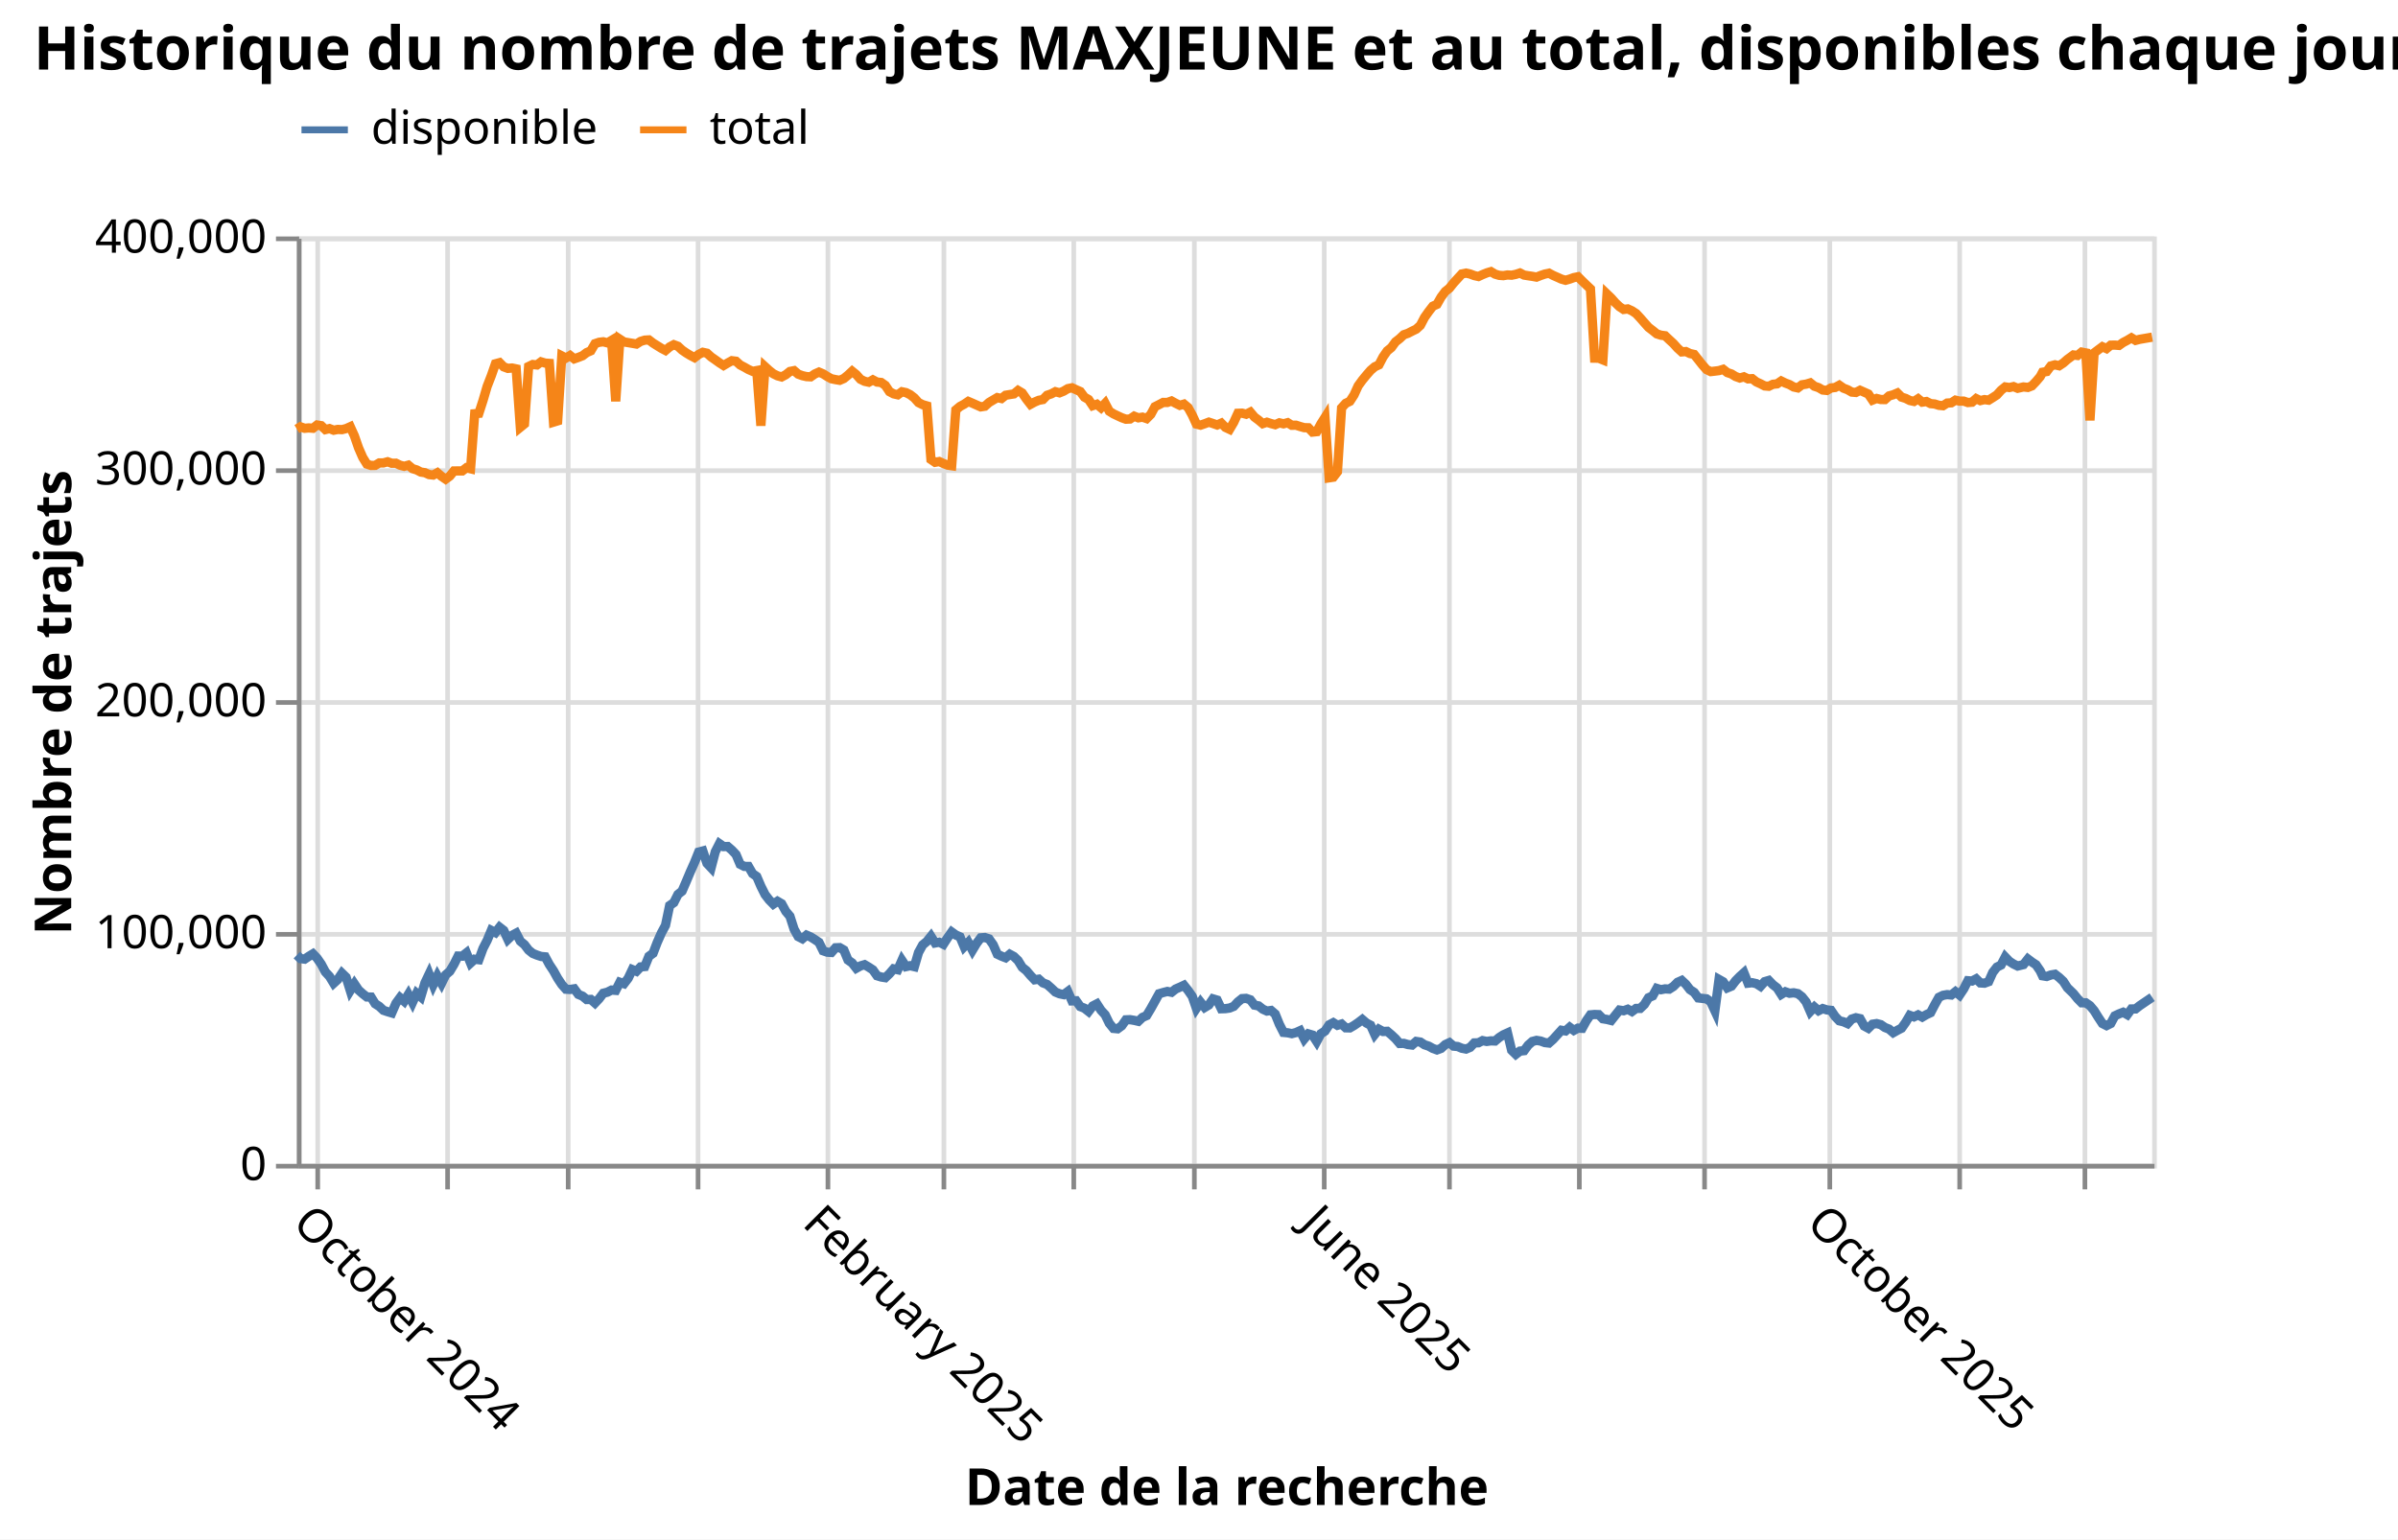
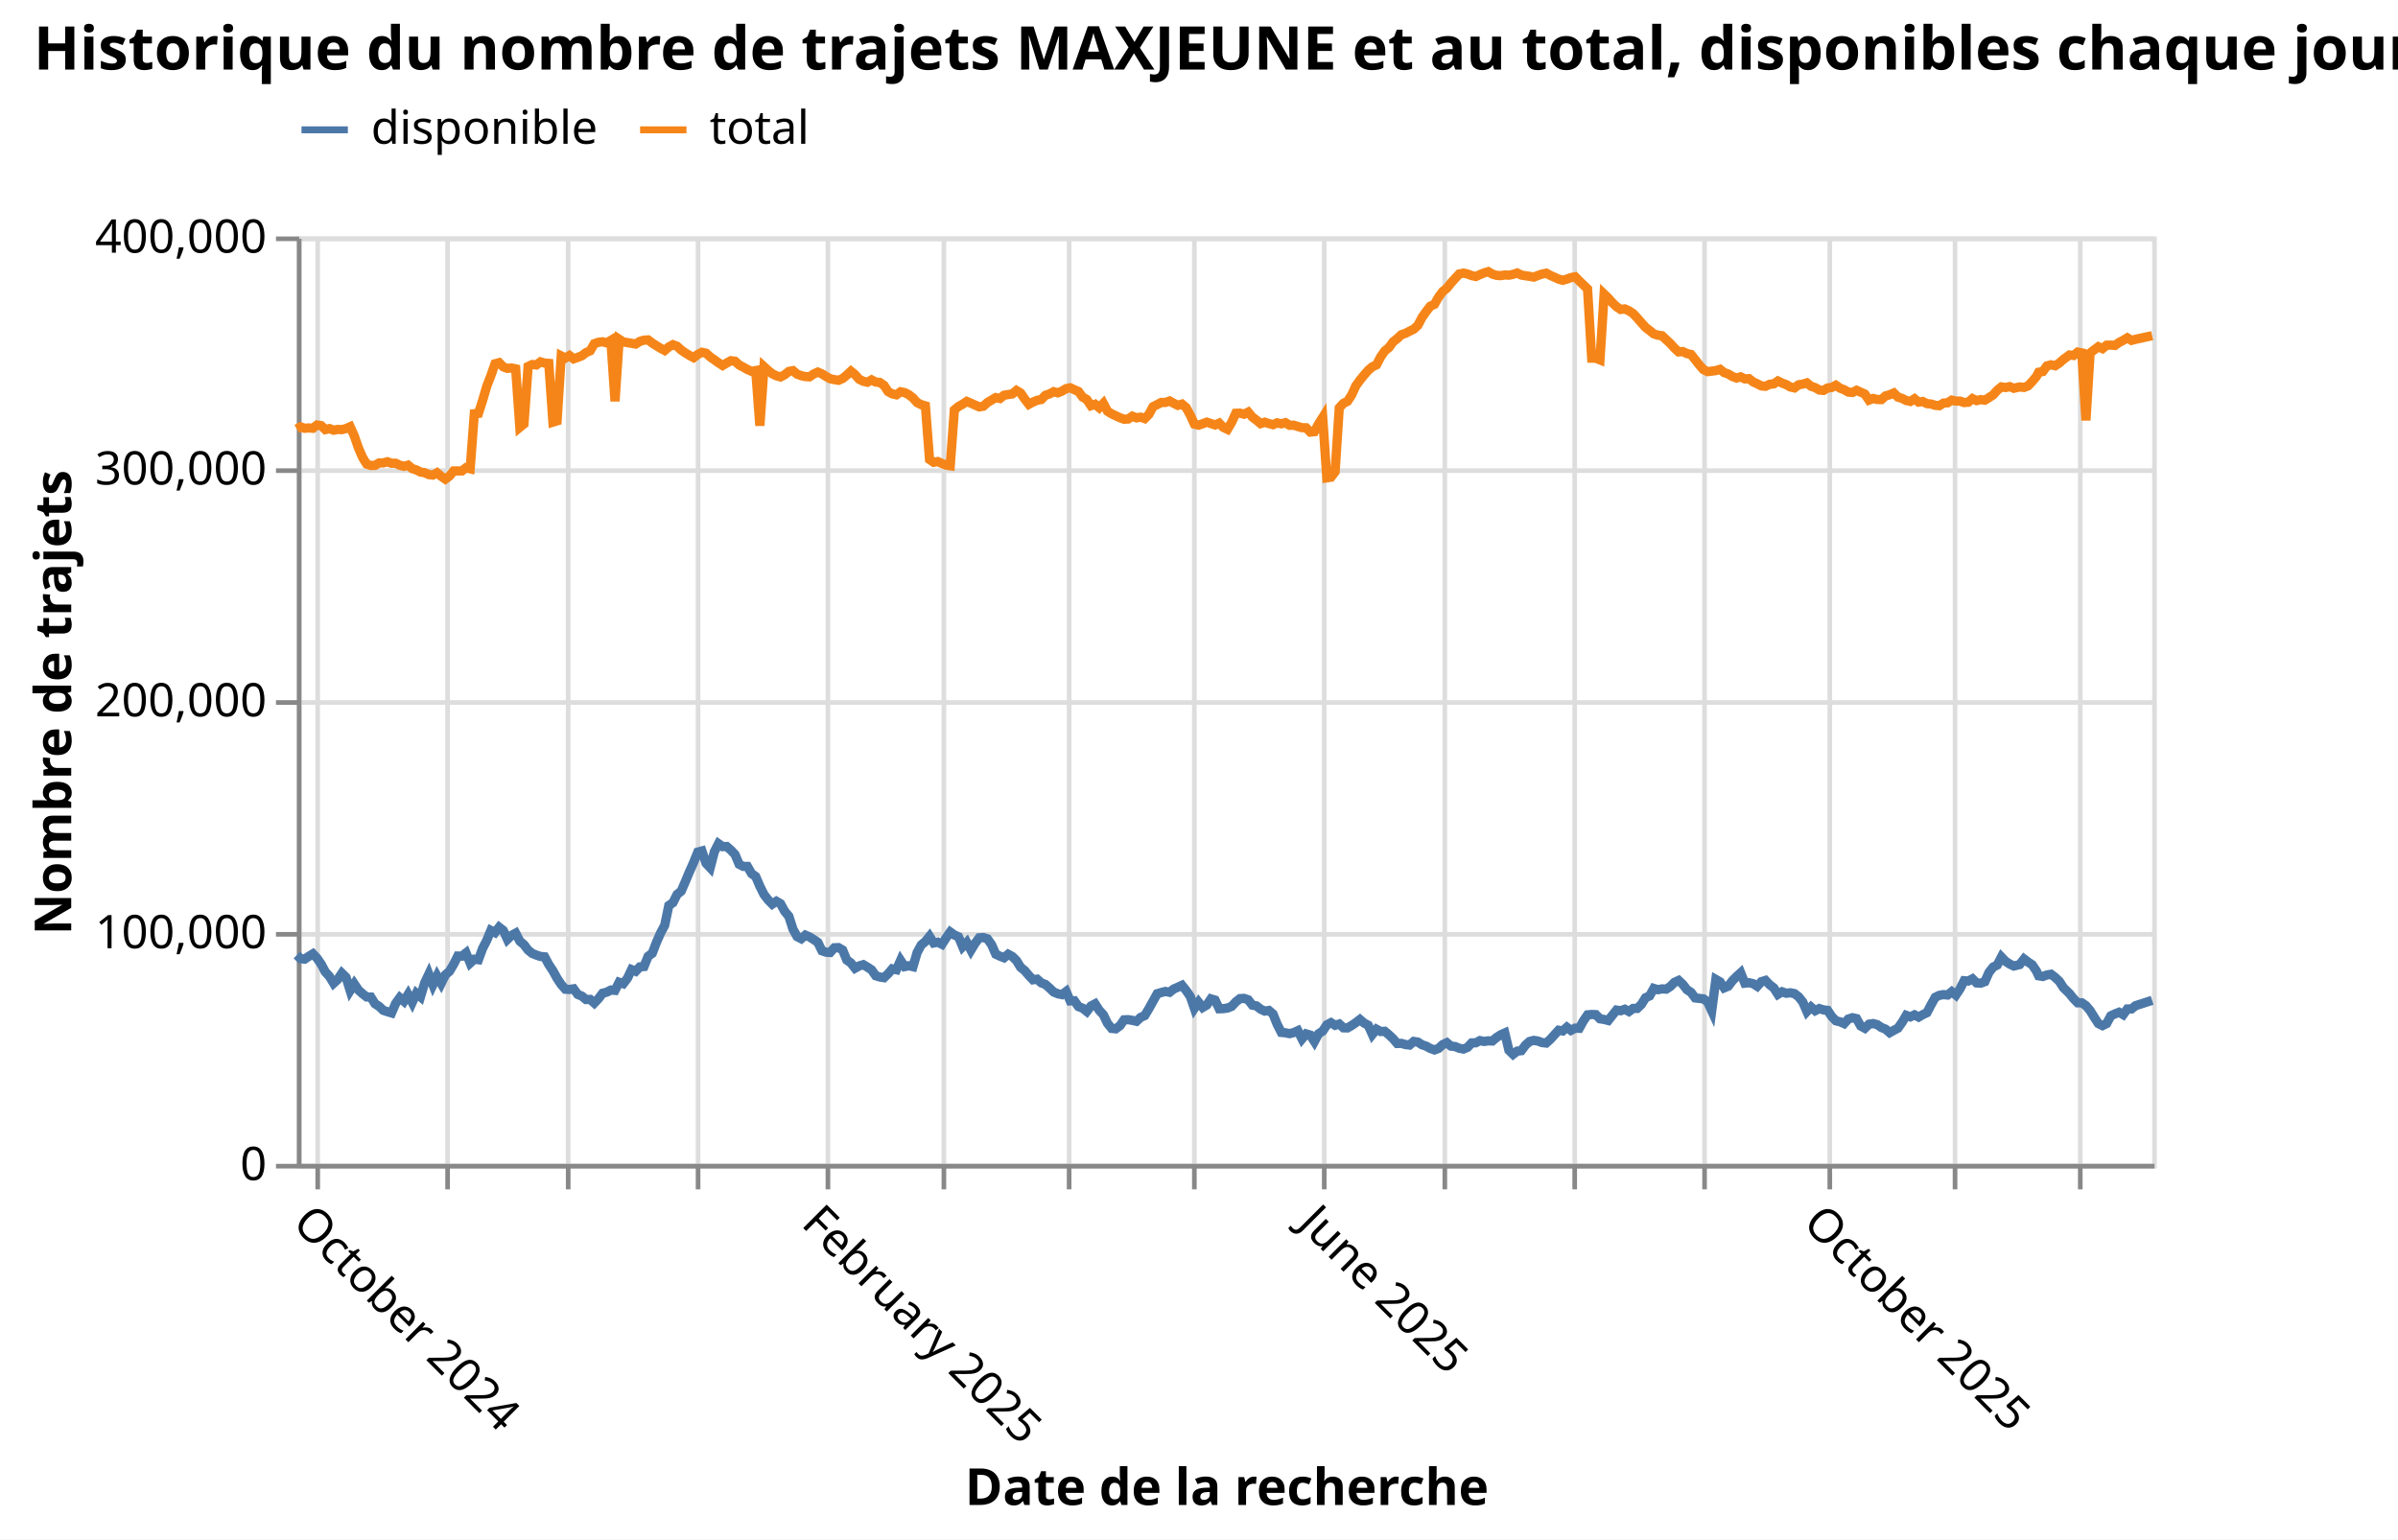
<svg xmlns="http://www.w3.org/2000/svg" version="1.1" class="marks" width="517" height="332" viewBox="0 0 517 332">
  <rect width="517" height="332" fill="white" />
  <g fill="none" stroke-miterlimit="10" transform="translate(64,51)">
    <g class="mark-group role-frame root" role="graphics-object" aria-roledescription="group mark container">
      <g transform="translate(0,0)">
        <path class="background" aria-hidden="true" d="M0.5,0.5h400v200h-400Z" stroke="#ddd" />
        <g>
          <g class="mark-group role-axis" aria-hidden="true">
            <g transform="translate(0.5,200.5)">
              <path class="background" aria-hidden="true" d="M0,0h0v0h0Z" pointer-events="none" />
              <g>
                <g class="mark-rule role-axis-grid" pointer-events="none">
                  <line transform="translate(4,-200)" x2="0" y2="200" stroke="#ddd" stroke-width="1" opacity="1" />
                  <line transform="translate(32,-200)" x2="0" y2="200" stroke="#ddd" stroke-width="1" opacity="1" />
                  <line transform="translate(58,-200)" x2="0" y2="200" stroke="#ddd" stroke-width="1" opacity="1" />
                  <line transform="translate(86,-200)" x2="0" y2="200" stroke="#ddd" stroke-width="1" opacity="1" />
                  <line transform="translate(114,-200)" x2="0" y2="200" stroke="#ddd" stroke-width="1" opacity="1" />
                  <line transform="translate(139,-200)" x2="0" y2="200" stroke="#ddd" stroke-width="1" opacity="1" />
-                   <line transform="translate(167,-200)" x2="0" y2="200" stroke="#ddd" stroke-width="1" opacity="1" />
+                   <line transform="translate(166,-200)" x2="0" y2="200" stroke="#ddd" stroke-width="1" opacity="1" />
                  <line transform="translate(193,-200)" x2="0" y2="200" stroke="#ddd" stroke-width="1" opacity="1" />
                  <line transform="translate(221,-200)" x2="0" y2="200" stroke="#ddd" stroke-width="1" opacity="1" />
-                   <line transform="translate(248,-200)" x2="0" y2="200" stroke="#ddd" stroke-width="1" opacity="1" />
-                   <line transform="translate(276,-200)" x2="0" y2="200" stroke="#ddd" stroke-width="1" opacity="1" />
+                   <line transform="translate(247,-200)" x2="0" y2="200" stroke="#ddd" stroke-width="1" opacity="1" />
+                   <line transform="translate(275,-200)" x2="0" y2="200" stroke="#ddd" stroke-width="1" opacity="1" />
                  <line transform="translate(303,-200)" x2="0" y2="200" stroke="#ddd" stroke-width="1" opacity="1" />
                  <line transform="translate(330,-200)" x2="0" y2="200" stroke="#ddd" stroke-width="1" opacity="1" />
-                   <line transform="translate(358,-200)" x2="0" y2="200" stroke="#ddd" stroke-width="1" opacity="1" />
-                   <line transform="translate(385,-200)" x2="0" y2="200" stroke="#ddd" stroke-width="1" opacity="1" />
+                   <line transform="translate(357,-200)" x2="0" y2="200" stroke="#ddd" stroke-width="1" opacity="1" />
+                   <line transform="translate(384,-200)" x2="0" y2="200" stroke="#ddd" stroke-width="1" opacity="1" />
                </g>
              </g>
              <path class="foreground" aria-hidden="true" d="" pointer-events="none" display="none" />
            </g>
          </g>
          <g class="mark-group role-axis" aria-hidden="true">
            <g transform="translate(0.5,0.5)">
              <path class="background" aria-hidden="true" d="M0,0h0v0h0Z" pointer-events="none" />
              <g>
                <g class="mark-rule role-axis-grid" pointer-events="none">
                  <line transform="translate(0,200)" x2="400" y2="0" stroke="#ddd" stroke-width="1" opacity="1" />
                  <line transform="translate(0,150)" x2="400" y2="0" stroke="#ddd" stroke-width="1" opacity="1" />
                  <line transform="translate(0,100)" x2="400" y2="0" stroke="#ddd" stroke-width="1" opacity="1" />
                  <line transform="translate(0,50)" x2="400" y2="0" stroke="#ddd" stroke-width="1" opacity="1" />
                  <line transform="translate(0,0)" x2="400" y2="0" stroke="#ddd" stroke-width="1" opacity="1" />
                </g>
              </g>
              <path class="foreground" aria-hidden="true" d="" pointer-events="none" display="none" />
            </g>
          </g>
          <g class="mark-group role-axis" role="graphics-symbol" aria-roledescription="axis" aria-label="X-axis titled 'Date de la recherche' for a time scale with values from September 2024 to December 2025">
            <g transform="translate(0.5,200.5)">
              <path class="background" aria-hidden="true" d="M0,0h0v0h0Z" pointer-events="none" />
              <g>
                <g class="mark-rule role-axis-tick" pointer-events="none">
                  <line transform="translate(4,0)" x2="0" y2="5" stroke="#888" stroke-width="1" opacity="1" />
                  <line transform="translate(32,0)" x2="0" y2="5" stroke="#888" stroke-width="1" opacity="1" />
                  <line transform="translate(58,0)" x2="0" y2="5" stroke="#888" stroke-width="1" opacity="1" />
                  <line transform="translate(86,0)" x2="0" y2="5" stroke="#888" stroke-width="1" opacity="1" />
                  <line transform="translate(114,0)" x2="0" y2="5" stroke="#888" stroke-width="1" opacity="1" />
                  <line transform="translate(139,0)" x2="0" y2="5" stroke="#888" stroke-width="1" opacity="1" />
-                   <line transform="translate(167,0)" x2="0" y2="5" stroke="#888" stroke-width="1" opacity="1" />
+                   <line transform="translate(166,0)" x2="0" y2="5" stroke="#888" stroke-width="1" opacity="1" />
                  <line transform="translate(193,0)" x2="0" y2="5" stroke="#888" stroke-width="1" opacity="1" />
                  <line transform="translate(221,0)" x2="0" y2="5" stroke="#888" stroke-width="1" opacity="1" />
-                   <line transform="translate(248,0)" x2="0" y2="5" stroke="#888" stroke-width="1" opacity="1" />
-                   <line transform="translate(276,0)" x2="0" y2="5" stroke="#888" stroke-width="1" opacity="1" />
+                   <line transform="translate(247,0)" x2="0" y2="5" stroke="#888" stroke-width="1" opacity="1" />
+                   <line transform="translate(275,0)" x2="0" y2="5" stroke="#888" stroke-width="1" opacity="1" />
                  <line transform="translate(303,0)" x2="0" y2="5" stroke="#888" stroke-width="1" opacity="1" />
                  <line transform="translate(330,0)" x2="0" y2="5" stroke="#888" stroke-width="1" opacity="1" />
-                   <line transform="translate(358,0)" x2="0" y2="5" stroke="#888" stroke-width="1" opacity="1" />
-                   <line transform="translate(385,0)" x2="0" y2="5" stroke="#888" stroke-width="1" opacity="1" />
+                   <line transform="translate(357,0)" x2="0" y2="5" stroke="#888" stroke-width="1" opacity="1" />
+                   <line transform="translate(384,0)" x2="0" y2="5" stroke="#888" stroke-width="1" opacity="1" />
                </g>
                <g class="mark-text role-axis-label" pointer-events="none">
-                   <text text-anchor="start" transform="translate(3.905866,7) rotate(45) translate(0,8)" font-family="sans-serif" font-size="10px" fill="#000" opacity="1">October 2024</text>
-                   <text text-anchor="start" transform="translate(31.62726,7) rotate(45) translate(0,8)" font-family="sans-serif" font-size="10px" fill="#000" opacity="0">November 2024</text>
-                   <text text-anchor="start" transform="translate(58.45442,7) rotate(45) translate(0,8)" font-family="sans-serif" font-size="10px" fill="#000" opacity="0">December 2024</text>
-                   <text text-anchor="start" transform="translate(86.17581,7) rotate(45) translate(0,8)" font-family="sans-serif" font-size="10px" fill="#000" opacity="0">January 2025</text>
-                   <text text-anchor="start" transform="translate(113.8972,7) rotate(45) translate(0,8)" font-family="sans-serif" font-size="10px" fill="#000" opacity="1">February 2025</text>
-                   <text text-anchor="start" transform="translate(138.9359,7) rotate(45) translate(0,8)" font-family="sans-serif" font-size="10px" fill="#000" opacity="0">March 2025</text>
-                   <text text-anchor="start" transform="translate(166.6573,7) rotate(45) translate(0,8)" font-family="sans-serif" font-size="10px" fill="#000" opacity="0">April 2025</text>
-                   <text text-anchor="start" transform="translate(193.4844,7) rotate(45) translate(0,8)" font-family="sans-serif" font-size="10px" fill="#000" opacity="0">May 2025</text>
-                   <text text-anchor="start" transform="translate(221.2058,7) rotate(45) translate(0,8)" font-family="sans-serif" font-size="10px" fill="#000" opacity="1">June 2025</text>
-                   <text text-anchor="start" transform="translate(248.033,7) rotate(45) translate(0,8)" font-family="sans-serif" font-size="10px" fill="#000" opacity="0">July 2025</text>
-                   <text text-anchor="start" transform="translate(275.7544,7) rotate(45) translate(0,8)" font-family="sans-serif" font-size="10px" fill="#000" opacity="0">August 2025</text>
-                   <text text-anchor="start" transform="translate(303.4758,7) rotate(45) translate(0,8)" font-family="sans-serif" font-size="10px" fill="#000" opacity="0">September 2025</text>
-                   <text text-anchor="start" transform="translate(330.3029,7) rotate(45) translate(0,8)" font-family="sans-serif" font-size="10px" fill="#000" opacity="1">October 2025</text>
-                   <text text-anchor="start" transform="translate(358.0243,7) rotate(45) translate(0,8)" font-family="sans-serif" font-size="10px" fill="#000" opacity="0">November 2025</text>
-                   <text text-anchor="start" transform="translate(384.8515,7) rotate(45) translate(0,8)" font-family="sans-serif" font-size="10px" fill="#000" opacity="0">December 2025</text>
+                   <text text-anchor="start" transform="translate(3.897157,7) rotate(45) translate(0,8)" font-family="sans-serif" font-size="10px" fill="#000" opacity="1">October 2024</text>
+                   <text text-anchor="start" transform="translate(31.55673,7) rotate(45) translate(0,8)" font-family="sans-serif" font-size="10px" fill="#000" opacity="0">November 2024</text>
+                   <text text-anchor="start" transform="translate(58.32407,7) rotate(45) translate(0,8)" font-family="sans-serif" font-size="10px" fill="#000" opacity="0">December 2024</text>
+                   <text text-anchor="start" transform="translate(85.98365,7) rotate(45) translate(0,8)" font-family="sans-serif" font-size="10px" fill="#000" opacity="0">January 2025</text>
+                   <text text-anchor="start" transform="translate(113.6432,7) rotate(45) translate(0,8)" font-family="sans-serif" font-size="10px" fill="#000" opacity="1">February 2025</text>
+                   <text text-anchor="start" transform="translate(138.6261,7) rotate(45) translate(0,8)" font-family="sans-serif" font-size="10px" fill="#000" opacity="0">March 2025</text>
+                   <text text-anchor="start" transform="translate(166.2856,7) rotate(45) translate(0,8)" font-family="sans-serif" font-size="10px" fill="#000" opacity="0">April 2025</text>
+                   <text text-anchor="start" transform="translate(193.053,7) rotate(45) translate(0,8)" font-family="sans-serif" font-size="10px" fill="#000" opacity="0">May 2025</text>
+                   <text text-anchor="start" transform="translate(220.7126,7) rotate(45) translate(0,8)" font-family="sans-serif" font-size="10px" fill="#000" opacity="1">June 2025</text>
+                   <text text-anchor="start" transform="translate(247.4799,7) rotate(45) translate(0,8)" font-family="sans-serif" font-size="10px" fill="#000" opacity="0">July 2025</text>
+                   <text text-anchor="start" transform="translate(275.1395,7) rotate(45) translate(0,8)" font-family="sans-serif" font-size="10px" fill="#000" opacity="0">August 2025</text>
+                   <text text-anchor="start" transform="translate(302.7991,7) rotate(45) translate(0,8)" font-family="sans-serif" font-size="10px" fill="#000" opacity="0">September 2025</text>
+                   <text text-anchor="start" transform="translate(329.5664,7) rotate(45) translate(0,8)" font-family="sans-serif" font-size="10px" fill="#000" opacity="1">October 2025</text>
+                   <text text-anchor="start" transform="translate(357.226,7) rotate(45) translate(0,8)" font-family="sans-serif" font-size="10px" fill="#000" opacity="0">November 2025</text>
+                   <text text-anchor="start" transform="translate(383.9933,7) rotate(45) translate(0,8)" font-family="sans-serif" font-size="10px" fill="#000" opacity="0">December 2025</text>
                </g>
                <g class="mark-rule role-axis-domain" pointer-events="none">
                  <line transform="translate(0,0)" x2="400" y2="0" stroke="#888" stroke-width="1" opacity="1" />
                </g>
                <g class="mark-text role-axis-title" pointer-events="none">
                  <text text-anchor="middle" transform="translate(200,73.06063)" font-family="sans-serif" font-size="11px" font-weight="bold" fill="#000" opacity="1">Date de la recherche</text>
                </g>
              </g>
              <path class="foreground" aria-hidden="true" d="" pointer-events="none" display="none" />
            </g>
          </g>
          <g class="mark-group role-axis" role="graphics-symbol" aria-roledescription="axis" aria-label="Y-axis titled 'Nombre de trajets' for a linear scale with values from 0 to 400,000">
            <g transform="translate(0.5,0.5)">
              <path class="background" aria-hidden="true" d="M0,0h0v0h0Z" pointer-events="none" />
              <g>
                <g class="mark-rule role-axis-tick" pointer-events="none">
                  <line transform="translate(0,200)" x2="-5" y2="0" stroke="#888" stroke-width="1" opacity="1" />
                  <line transform="translate(0,150)" x2="-5" y2="0" stroke="#888" stroke-width="1" opacity="1" />
                  <line transform="translate(0,100)" x2="-5" y2="0" stroke="#888" stroke-width="1" opacity="1" />
                  <line transform="translate(0,50)" x2="-5" y2="0" stroke="#888" stroke-width="1" opacity="1" />
                  <line transform="translate(0,0)" x2="-5" y2="0" stroke="#888" stroke-width="1" opacity="1" />
                </g>
                <g class="mark-text role-axis-label" pointer-events="none">
                  <text text-anchor="end" transform="translate(-7,203)" font-family="sans-serif" font-size="10px" fill="#000" opacity="1">0</text>
                  <text text-anchor="end" transform="translate(-7,153)" font-family="sans-serif" font-size="10px" fill="#000" opacity="1">100,000</text>
                  <text text-anchor="end" transform="translate(-7,103)" font-family="sans-serif" font-size="10px" fill="#000" opacity="1">200,000</text>
                  <text text-anchor="end" transform="translate(-7,53)" font-family="sans-serif" font-size="10px" fill="#000" opacity="1">300,000</text>
                  <text text-anchor="end" transform="translate(-7,3)" font-family="sans-serif" font-size="10px" fill="#000" opacity="1">400,000</text>
                </g>
                <g class="mark-rule role-axis-domain" pointer-events="none">
                  <line transform="translate(0,200)" x2="0" y2="-200" stroke="#888" stroke-width="1" opacity="1" />
                </g>
                <g class="mark-text role-axis-title" pointer-events="none">
                  <text text-anchor="middle" transform="translate(-47.14746,100) rotate(-90) translate(0,-2)" font-family="sans-serif" font-size="11px" font-weight="bold" fill="#000" opacity="1">Nombre de trajets</text>
                </g>
              </g>
              <path class="foreground" aria-hidden="true" d="" pointer-events="none" display="none" />
            </g>
          </g>
          <g class="mark-group role-scope pathgroup" role="graphics-object" aria-roledescription="group mark container">
            <g transform="translate(0,0)">
              <path class="background" aria-hidden="true" d="M0,0h400v200h-400Z" />
              <g>
                <g class="mark-line role-mark marks" role="graphics-object" aria-roledescription="line mark container">
-                   <path aria-label="Date de la recherche: September 2024; Nombre de trajets: 90064; variable: disponible" role="graphics-symbol" aria-roledescription="line mark" d="M0,154.968L0.786,155.733L1.68,155.849L2.574,155.249L3.469,154.706L4.363,155.647L5.258,156.936L6.152,158.611L7.045,159.578L7.94,161.051L8.834,160.232L9.728,158.887L10.623,159.757L11.517,162.622L12.411,161.186L13.305,162.517L14.199,163.314L15.094,164.01L15.988,164.032L16.882,165.467L17.776,166.043L18.671,166.883L19.565,167.187L20.459,167.45L21.353,165.395L22.248,164.165L23.142,164.939L24.036,163.463L24.93,165.186L25.825,163.209L26.719,163.971L27.613,160.982L28.514,159.082L29.401,161.376L30.296,159.478L31.19,161.072L32.084,159.24L32.979,158.471L33.873,156.976L34.767,155.186L35.661,155.206L36.557,154.501L37.45,156.687L38.344,155.87L39.238,155.975L40.133,153.544L41.027,151.81L41.923,149.657L42.815,150.119L43.709,148.968L44.604,149.665L45.5,151.587L46.392,150.725L47.287,150.247L48.18,151.977L49.075,152.725L49.969,153.898L50.863,154.616L51.757,154.978L52.652,155.274L53.546,155.354L54.44,157.015L55.334,158.365L56.229,159.98L57.123,161.327L58.017,162.333L58.911,162.388L59.806,162.251L60.7,163.458L61.595,163.83L62.489,164.564L63.383,164.539L64.278,165.319L65.172,164.379L66.066,163.203L66.959,162.973L67.854,162.518L68.748,162.586L69.642,160.835L70.536,161.142L71.431,159.983L72.325,158.101L73.219,158.467L74.113,157.526L75.008,157.444L75.902,155.239L76.796,154.588L77.69,152.251L78.585,150.225L79.479,148.563L80.373,144.291L81.267,143.67L82.161,141.894L83.056,141.173L83.95,139.108L84.844,136.98L85.738,134.989L86.633,132.763L87.527,132.524L88.421,135.188L89.315,136.135L90.21,132.697L91.104,130.95L91.998,131.578L92.892,131.561L93.787,132.339L94.681,133.284L95.576,135.399L96.469,135.847L97.364,135.858L98.258,137.406L99.152,138.04L100.046,140.126L100.94,141.915L101.835,143.074L102.729,143.981L103.623,143.375L104.517,143.9L105.412,145.535L106.306,146.599L107.2,149.389L108.094,150.987L108.989,151.445L109.883,150.679L110.777,151.062L111.671,151.618L112.566,152.229L113.46,154.046L114.354,154.351L115.248,154.412L116.143,153.406L117.037,153.367L117.931,153.888L118.825,156.04L119.72,156.669L120.614,157.81L121.508,157.313L122.402,157.047L123.296,157.575L124.191,158.166L125.085,159.431L125.979,159.706L126.873,159.848L127.768,158.995L128.662,157.945L129.556,158.136L130.451,156.106L131.345,157.462L132.239,157.265L133.133,157.476L134.027,154.421L134.922,152.787L135.816,152.041L136.71,150.938L137.604,152.365L138.499,152.195L139.393,152.643L140.287,151.262L141.181,150.001L142.075,150.645L142.97,151.037L143.864,153.158L144.758,152.225L145.652,153.922L146.547,152.442L147.441,151.259L148.335,151.191L149.229,151.477L150.124,152.743L151.018,154.781L151.912,155.208L152.806,155.551L153.701,154.8L154.595,155.283L155.489,156.148L156.383,157.605L157.278,158.325L158.172,159.373L159.066,160.304L159.96,160.171L160.854,160.969L161.749,161.308L162.643,162.091L163.537,162.944L164.431,163.317L165.326,163.501L166.22,162.836L167.114,164.858L168.008,164.829L168.903,166.086L169.797,166.43L170.691,167.135L171.585,165.96L172.48,165.495L173.374,166.877L174.268,167.849L175.162,169.688L176.057,170.789L176.951,170.875L177.845,170.221L178.739,168.943L179.633,168.904L180.528,169.053L181.422,169.255L182.316,168.412L183.21,168.02L184.105,166.532L184.999,164.924L185.893,163.313L186.787,163.048L187.682,162.82L188.576,162.997L189.47,162.291L190.364,161.905L191.259,161.49L192.153,162.601L193.047,163.887L193.941,166.459L194.836,165.131L195.73,166.265L196.624,165.732L197.518,164.419L198.412,164.685L199.307,166.554L200.201,166.527L201.095,166.396L201.989,166.035L202.884,165.078L203.778,164.366L204.672,164.313L205.566,164.62L206.461,165.77L207.355,165.935L208.249,166.64L209.143,167.049L210.038,166.921L210.932,167.69L211.826,169.905L212.72,171.652L213.615,171.735L214.509,171.918L215.403,171.688L216.297,171.282L217.191,173.049L218.086,171.97L218.98,172.23L219.874,173.612L220.768,171.945L221.663,171.366L222.557,170.02L223.451,169.554L224.345,170.116L225.24,169.844L226.134,170.659L227.028,170.679L227.923,170.16L228.817,169.553L229.711,168.868L230.605,169.634L231.499,170.104L232.394,172.084L233.288,170.968L234.182,171.455L235.077,171.414L235.971,172.162L236.865,173L237.759,174.038L238.653,174.015L239.547,174.271L240.442,174.377L241.336,173.602L242.23,173.737L243.124,174.319L244.019,174.612L244.913,175.106L245.807,175.429L246.701,175.097L247.596,174.282L248.49,173.871L249.384,174.614L250.278,174.699L251.173,175.073L252.067,175.245L252.961,174.872L253.855,173.92L254.75,173.889L255.644,173.422L256.538,173.601L257.432,173.471L258.327,173.506L259.221,172.75L260.115,172.175L261.009,171.774L261.903,175.505L262.798,176.378L263.692,175.686L264.586,175.588L265.48,174.388L266.375,173.605L267.269,173.373L268.163,173.515L269.057,173.844L269.952,173.947L270.846,173.151L271.74,172.167L272.634,171.187L273.529,171.332L274.423,170.541L275.317,171.215L276.211,170.732L277.105,170.771L278,169.151L278.894,167.868L279.788,167.786L280.683,167.82L281.577,168.715L282.471,168.859L283.365,169.08L284.259,167.953L285.154,166.84L286.048,166.977L286.943,166.657L287.836,167.146L288.731,166.484L289.625,166.475L290.519,165.623L291.413,164.178L292.308,163.778L293.202,162.162L294.096,162.437L294.99,162.265L295.884,162.317L296.779,161.742L297.673,160.848L298.577,160.444L299.461,161.271L300.356,162.424L301.25,163.016L302.144,164.217L303.038,164.319L303.933,164.418L304.827,165.054L305.721,166.983L306.615,160.232L307.51,160.738L308.404,162.052L309.298,161.678L310.192,160.509L311.087,159.6L311.981,158.795L312.875,161.033L313.769,160.935L314.664,161.135L315.558,161.704L316.452,160.708L317.346,160.444L318.241,161.365L319.135,162.053L320.029,163.443L320.923,162.892L321.817,163.207L322.712,163.107L323.606,163.285L324.5,163.972L325.394,165.093L326.289,167.142L327.183,166.188L328.077,166.971L328.971,166.514L329.866,166.797L330.76,166.898L331.654,168.219L332.548,169.148L333.443,169.359L334.337,169.754L335.231,168.774L336.125,168.487L337.02,168.685L337.914,170.267L338.808,170.754L339.702,169.882L340.596,169.748L341.491,169.979L342.385,170.59L343.279,170.941L344.173,171.71L345.068,171.203L345.962,170.738L346.856,169.486L347.75,167.974L348.645,168.298L349.539,167.867L350.433,168.346L351.327,167.821L352.221,167.402L353.116,165.689L354.011,164.094L354.904,163.656L355.798,163.5L356.693,163.587L357.587,162.873L358.481,163.597L359.376,162.261L360.27,160.504L361.164,160.572L362.058,160.1L362.952,160.98L363.847,161.035L364.741,160.705L365.635,158.704L366.529,157.564L367.423,157.112L368.318,155.393L369.212,156.323L370.107,156.904L371,157.334L372.254,157.028L373.205,155.821L374.069,156.472L374.96,157.061L375.854,158.366L376.366,159.443L377.26,159.592L378.155,159.266L379.049,159.113L379.943,159.8L380.837,160.641L381.731,162.019L383.03,163.283L383.903,164.362L384.797,165.269L385.692,165.269L386.585,165.882L387.48,166.94L388.374,168.382L389.268,169.732L390.162,170.182L391.056,169.737L391.951,168.081L392.847,167.658L393.744,167.31L394.635,167.822L395.529,166.598L396.422,166.586L397.316,165.885L400,164.067" stroke="#4c78a8" stroke-width="2" />
+                   <path aria-label="Date de la recherche: September 2024; Nombre de trajets: 90064; variable: disponible" role="graphics-symbol" aria-roledescription="line mark" d="M0,154.968L0.784,155.733L1.676,155.849L2.569,155.249L3.461,154.706L4.353,155.647L5.246,156.936L6.138,158.611L7.03,159.578L7.922,161.051L8.814,160.232L9.707,158.887L10.599,159.757L11.491,162.622L12.383,161.186L13.276,162.517L14.168,163.314L15.06,164.01L15.952,164.032L16.845,165.467L17.737,166.043L18.629,166.883L19.521,167.187L20.413,167.45L21.306,165.395L22.198,164.165L23.09,164.939L23.983,163.463L24.875,165.186L25.767,163.209L26.659,163.971L27.552,160.982L28.45,159.082L29.336,161.376L30.228,159.478L31.121,161.072L32.013,159.24L32.906,158.471L33.797,156.976L34.689,155.186L35.582,155.206L36.475,154.501L37.366,156.687L38.258,155.87L39.151,155.975L40.043,153.544L40.935,151.81L41.829,149.657L42.72,150.119L43.612,148.968L44.504,149.665L45.399,151.587L46.289,150.725L47.182,150.247L48.073,151.977L48.965,152.725L49.858,153.898L50.75,154.616L51.642,154.978L52.534,155.274L53.427,155.354L54.319,157.015L55.211,158.365L56.103,159.98L56.996,161.327L57.888,162.333L58.78,162.388L59.673,162.251L60.565,163.458L61.457,163.83L62.349,164.564L63.241,164.539L64.134,165.319L65.026,164.379L65.918,163.203L66.81,162.973L67.702,162.518L68.595,162.586L69.487,160.835L70.379,161.142L71.271,159.983L72.164,158.101L73.056,158.467L73.948,157.526L74.84,157.444L75.733,155.239L76.625,154.588L77.517,152.251L78.409,150.225L79.302,148.563L80.194,144.291L81.086,143.67L81.978,141.894L82.871,141.173L83.763,139.108L84.655,136.98L85.547,134.989L86.439,132.763L87.332,132.524L88.224,135.188L89.116,136.135L90.008,132.697L90.901,130.95L91.793,131.578L92.685,131.561L93.577,132.339L94.47,133.284L95.362,135.399L96.254,135.847L97.146,135.858L98.039,137.406L98.931,138.04L99.823,140.126L100.715,141.915L101.608,143.074L102.5,143.981L103.392,143.375L104.284,143.9L105.177,145.535L106.069,146.599L106.961,149.389L107.853,150.987L108.746,151.445L109.638,150.679L110.53,151.062L111.422,151.618L112.315,152.229L113.207,154.046L114.099,154.351L114.991,154.412L115.884,153.406L116.776,153.367L117.668,153.888L118.56,156.04L119.453,156.669L120.345,157.81L121.237,157.313L122.129,157.047L123.022,157.575L123.914,158.166L124.806,159.431L125.698,159.706L126.591,159.848L127.483,158.995L128.375,157.945L129.267,158.136L130.16,156.106L131.052,157.462L131.944,157.265L132.836,157.476L133.729,154.421L134.621,152.787L135.513,152.041L136.405,150.938L137.297,152.365L138.19,152.195L139.082,152.643L139.974,151.262L140.866,150.001L141.759,150.645L142.651,151.037L143.543,153.158L144.435,152.225L145.328,153.922L146.22,152.442L147.112,151.259L148.005,151.191L148.897,151.477L149.789,152.743L150.681,154.781L151.573,155.208L152.466,155.551L153.358,154.8L154.25,155.283L155.142,156.148L156.035,157.605L156.927,158.325L157.819,159.373L158.711,160.304L159.604,160.171L160.496,160.969L161.388,161.308L162.28,162.091L163.173,162.944L164.065,163.317L164.957,163.501L165.849,162.836L166.742,164.858L167.634,164.829L168.526,166.086L169.418,166.43L170.31,167.135L171.203,165.96L172.095,165.495L172.987,166.877L173.88,167.849L174.772,169.688L175.664,170.789L176.556,170.875L177.448,170.221L178.341,168.943L179.233,168.904L180.125,169.053L181.017,169.255L181.91,168.412L182.802,168.02L183.694,166.532L184.586,164.924L185.479,163.313L186.371,163.048L187.263,162.82L188.155,162.997L189.048,162.291L189.94,161.905L190.832,161.49L191.724,162.601L192.617,163.887L193.509,166.459L194.401,165.131L195.293,166.265L196.186,165.732L197.078,164.419L197.97,164.685L198.862,166.554L199.754,166.527L200.647,166.396L201.539,166.035L202.431,165.078L203.323,164.366L204.216,164.313L205.108,164.62L206,165.77L206.892,165.935L207.785,166.64L208.677,167.049L209.569,166.921L210.461,167.69L211.354,169.905L212.246,171.652L213.138,171.735L214.03,171.918L214.923,171.688L215.815,171.282L216.707,173.049L217.599,171.97L218.492,172.23L219.384,173.612L220.276,171.945L221.168,171.366L222.061,170.02L222.953,169.554L223.845,170.116L224.737,169.844L225.63,170.659L226.522,170.679L227.414,170.16L228.306,169.553L229.199,168.868L230.091,169.634L230.983,170.104L231.876,172.084L232.768,170.968L233.66,171.455L234.553,171.414L235.445,172.162L236.336,173L237.229,174.038L238.121,174.015L239.013,174.271L239.905,174.377L240.798,173.602L241.69,173.737L242.582,174.319L243.475,174.612L244.367,175.106L245.259,175.429L246.151,175.097L247.044,174.282L247.936,173.871L248.828,174.614L249.72,174.699L250.613,175.073L251.505,175.245L252.397,174.872L253.289,173.92L254.181,173.889L255.074,173.422L255.966,173.601L256.858,173.471L257.751,173.506L258.643,172.75L259.535,172.175L260.427,171.774L261.319,175.505L262.212,176.378L263.104,175.686L263.996,175.588L264.888,174.388L265.781,173.605L266.673,173.373L267.565,173.515L268.457,173.844L269.35,173.947L270.242,173.151L271.134,172.167L272.026,171.187L272.919,171.332L273.811,170.541L274.703,171.215L275.595,170.732L276.487,170.771L277.38,169.151L278.272,167.868L279.164,167.786L280.057,167.82L280.949,168.715L281.841,168.859L282.733,169.08L283.625,167.953L284.518,166.84L285.41,166.977L286.304,166.657L287.195,167.146L288.087,166.484L288.979,166.475L289.871,165.623L290.764,164.178L291.656,163.778L292.548,162.162L293.44,162.437L294.332,162.265L295.225,162.317L296.117,161.742L297.009,160.848L297.911,160.444L298.794,161.271L299.686,162.424L300.578,163.016L301.471,164.217L302.363,164.319L303.255,164.418L304.147,165.054L305.039,166.983L305.932,160.232L306.824,160.738L307.716,162.052L308.608,161.678L309.501,160.509L310.393,159.6L311.285,158.795L312.177,161.033L313.07,160.935L313.962,161.135L314.854,161.704L315.746,160.708L316.639,160.444L317.531,161.365L318.423,162.053L319.315,163.443L320.208,162.892L321.1,163.207L321.992,163.107L322.884,163.285L323.777,163.972L324.669,165.093L325.561,167.142L326.453,166.188L327.346,166.971L328.238,166.514L329.13,166.797L330.022,166.898L330.914,168.219L331.807,169.148L332.699,169.359L333.591,169.754L334.483,168.774L335.376,168.487L336.268,168.685L337.16,170.267L338.053,170.754L338.945,169.882L339.837,169.748L340.729,169.979L341.621,170.59L342.514,170.941L343.406,171.71L344.298,171.203L345.19,170.738L346.083,169.486L346.975,167.974L347.867,168.298L348.759,167.867L349.652,168.346L350.544,167.821L351.436,167.402L352.328,165.689L353.222,164.094L354.113,163.656L355.005,163.5L355.897,163.587L356.789,162.873L357.682,163.597L358.574,162.261L359.466,160.504L360.359,160.572L361.251,160.1L362.143,160.98L363.035,161.035L363.928,160.705L364.82,158.704L365.712,157.564L366.604,157.112L367.496,155.393L368.389,156.323L369.282,156.904L370.173,157.334L371.424,157.028L372.372,155.821L373.234,156.472L374.124,157.061L375.016,158.366L375.527,159.443L376.419,159.592L377.311,159.266L378.203,159.113L379.096,159.8L379.988,160.641L380.88,162.019L382.176,163.283L383.046,164.362L383.939,165.269L384.832,165.269L385.723,165.882L386.616,166.94L387.508,168.382L388.4,169.732L389.292,170.182L390.184,169.737L391.077,168.081L391.971,167.658L392.866,167.31L393.755,167.822L394.647,166.598L395.538,166.586L396.43,165.885L400,164.733" stroke="#4c78a8" stroke-width="2" />
                </g>
              </g>
              <path class="foreground" aria-hidden="true" d="" display="none" />
            </g>
            <g transform="translate(0,0)">
              <path class="background" aria-hidden="true" d="M0,0h400v200h-400Z" />
              <g>
                <g class="mark-line role-mark marks" role="graphics-object" aria-roledescription="line mark container">
-                   <path aria-label="Date de la recherche: September 2024; Nombre de trajets: 316947; variable: total" role="graphics-symbol" aria-roledescription="line mark" d="M0,41.527L0.786,41.049L1.68,41.365L2.574,41.288L3.469,41.358L4.363,40.661L5.258,40.8L6.152,41.647L7.045,41.43L7.94,41.781L8.834,41.611L9.728,41.656L10.623,41.43L11.517,41.03L12.411,43.01L13.305,45.596L14.199,47.643L15.094,49.087L15.988,49.384L16.882,49.365L17.776,48.839L18.671,48.832L19.565,48.585L20.459,48.91L21.353,48.899L22.248,49.331L23.142,49.564L24.036,49.321L24.93,50.066L25.825,50.34L26.719,50.805L27.613,50.942L28.514,51.354L29.401,51.45L30.296,50.957L31.19,51.726L32.084,52.334L32.979,51.669L33.873,50.57L34.767,50.564L35.661,50.562L36.557,49.876L37.45,50.093L38.344,38.228L39.238,38.143L40.133,35.371L41.027,32.326L41.923,30.021L42.815,27.456L43.709,27.215L44.604,28.117L45.5,28.444L46.392,28.367L47.287,28.557L48.18,41.151L49.075,40.42L49.969,28.041L50.863,27.611L51.757,27.705L52.652,27.039L53.546,27.306L54.44,27.371L55.334,40.039L56.229,39.766L57.123,25.754L58.017,26.212L58.911,25.675L59.806,26.382L60.7,26.069L61.595,25.719L62.489,25.039L63.383,24.65L64.278,23.12L65.172,22.817L66.066,22.71L66.959,22.94L67.854,22.407L68.748,35.535L69.642,22.16L70.536,22.744L71.431,22.89L72.325,23.04L73.219,23.195L74.113,22.626L75.008,22.355L75.902,22.304L76.796,22.991L77.69,23.55L78.585,24.107L79.479,24.576L80.373,23.818L81.267,23.341L82.161,23.676L83.056,24.5L83.95,25.115L84.844,25.657L85.738,26.126L86.633,25.436L87.527,24.98L88.421,25.17L89.315,25.974L90.21,26.597L91.104,27.242L91.998,27.815L92.892,27.286L93.787,26.791L94.681,26.904L95.576,27.712L96.469,28.178L97.364,28.689L98.258,29.084L99.152,28.919L100.046,40.807L100.94,28.083L101.835,28.901L102.729,29.61L103.623,30.048L104.517,30.29L105.412,29.815L106.306,29.11L107.2,28.935L108.094,29.696L108.989,30.018L109.883,30.221L110.777,30.265L111.671,29.649L112.566,29.249L113.46,29.627L114.354,30.194L115.248,30.682L116.143,30.869L117.037,31.018L117.931,30.63L118.825,29.898L119.72,29.063L120.614,29.787L121.508,30.791L122.402,31.233L123.296,31.43L124.191,30.925L125.085,31.398L125.979,31.486L126.873,32.116L127.768,33.46L128.662,33.938L129.556,34.14L130.451,33.49L131.345,33.675L132.239,34.13L133.133,34.822L134.027,35.822L134.922,36.272L135.816,36.531L136.71,48.092L137.604,48.7L138.499,48.537L139.393,48.953L140.287,49.309L141.181,49.441L142.075,37.403L142.97,36.658L143.864,36.172L144.758,35.573L145.652,35.953L146.547,36.352L147.441,36.749L148.335,36.606L149.229,35.803L150.124,35.27L151.018,34.746L151.912,34.945L152.806,34.238L153.701,34.09L154.595,33.953L155.489,33.214L156.383,33.749L157.278,35.042L158.172,36.193L159.066,35.709L159.96,35.329L160.854,35.163L161.749,34.246L162.643,33.944L163.537,33.472L164.431,33.717L165.326,33.352L166.22,32.816L167.114,32.633L168.008,33.048L168.903,33.438L169.797,34.651L170.691,35.16L171.585,36.488L172.48,36.186L173.374,36.929L174.268,35.987L175.162,37.685L176.057,38.249L176.951,38.674L177.845,39.089L178.739,39.408L179.633,39.365L180.528,38.758L181.422,39.11L182.316,38.964L183.21,39.274L184.105,38.372L184.999,36.711L185.893,36.258L186.787,35.788L187.682,35.793L188.576,35.479L189.47,35.973L190.364,36.414L191.259,36.152L192.153,36.902L193.047,38.521L193.941,40.467L194.836,40.691L195.73,40.384L196.624,40.043L197.518,40.336L198.412,40.649L199.307,40.256L200.201,41.172L201.095,41.592L201.989,40.08L202.884,38.132L203.778,38.1L204.672,38.331L205.566,37.88L206.461,38.948L207.355,39.611L208.249,40.357L209.143,40.06L210.038,40.349L210.932,40.586L211.826,40.189L212.72,40.399L213.615,40.158L214.509,40.715L215.403,40.699L216.297,40.983L217.191,41.231L218.086,41.256L218.98,42.185L219.874,42.09L220.768,40.438L221.663,39.02L222.557,52.049L223.451,51.912L224.345,50.752L225.24,36.969L226.134,35.983L227.028,35.548L227.923,34.173L228.817,32.211L229.711,30.981L230.605,29.89L231.499,28.866L232.394,28.1L233.288,27.683L234.182,25.971L235.077,24.683L235.971,23.962L236.865,22.735L237.759,22.033L238.653,21.19L239.547,20.884L240.442,20.419L241.336,19.985L242.23,19.168L243.124,17.456L244.019,16.19L244.913,15.035L245.807,14.634L246.701,13.064L247.596,11.864L248.49,11.148L249.384,10.03L250.278,9.048L251.173,8.079L252.067,7.898L252.961,8.097L253.855,8.432L254.75,8.631L255.644,8.218L256.538,7.851L257.432,7.582L258.327,8.117L259.221,8.381L260.115,8.445L261.009,8.299L261.903,8.35L262.798,8.168L263.692,7.874L264.586,8.324L265.48,8.467L266.375,8.599L267.269,8.763L268.163,8.411L269.057,8.105L269.952,7.916L270.846,8.394L271.74,8.785L272.634,9.192L273.529,9.444L274.423,9.189L275.317,8.868L276.211,8.691L277.105,9.589L278,10.45L278.894,11.298L279.788,26.241L280.683,26.255L281.577,26.615L282.471,12.424L283.365,13.281L284.259,14.295L285.154,15.142L286.048,15.736L286.943,15.622L287.836,16.027L288.731,16.613L289.625,17.571L290.519,18.592L291.413,19.595L292.308,20.28L293.202,21.004L294.096,21.29L294.99,21.409L295.884,22.259L296.779,23.083L297.673,24.075L298.577,24.892L299.461,24.815L300.356,25.244L301.25,25.441L302.144,26.561L303.038,27.699L303.933,28.712L304.827,29.141L305.721,29.038L306.615,28.923L307.51,28.652L308.404,29.351L309.298,29.653L310.192,30.2L311.087,30.52L311.981,30.271L312.875,30.71L313.769,30.667L314.664,31.361L315.558,31.769L316.452,32.228L317.346,32.306L318.241,31.876L319.135,31.782L320.029,31.17L320.923,31.611L321.817,31.946L322.712,32.459L323.606,32.654L324.5,31.981L325.394,31.844L326.289,31.574L327.183,32.295L328.077,32.595L328.971,33.111L329.866,33.202L330.76,32.672L331.654,32.566L332.548,32.081L333.443,32.709L334.337,33.048L335.231,33.56L336.125,33.638L337.02,33.176L337.914,33.573L338.808,33.975L339.702,35.29L340.596,34.936L341.491,35.158L342.385,35.173L343.279,34.383L344.173,34.136L345.068,33.757L345.962,34.643L346.856,34.921L347.75,35.372L348.645,35.572L349.539,35.004L350.433,35.725L351.327,35.591L352.221,36.046L353.116,36.129L354.011,36.411L354.904,36.495L355.798,35.929L356.693,35.871L357.587,35.301L358.481,35.509L359.376,35.509L360.27,35.814L361.164,35.738L362.058,34.966L362.952,35.394L363.847,35.18L364.741,35.303L365.635,34.746L366.529,34.16L367.423,33.165L368.318,32.445L369.212,32.579L370.107,32.374L371,32.739L372.254,32.449L373.205,32.556L374.069,32.219L374.96,31.284L375.854,30.231L376.366,29.282L377.26,29.126L378.155,27.921L379.049,27.676L379.943,27.879L380.837,27.284L381.731,26.502L383.03,25.553L383.903,25.661L384.797,24.935L385.692,25.109L386.585,39.657L387.48,25.119L388.374,24.443L389.268,23.78L390.162,24.181L391.056,23.443L391.951,23.422L392.847,23.494L393.744,22.861L394.635,22.395L395.529,21.859L396.422,22.405L397.316,22.175L400,21.71" stroke="#f58518" stroke-width="2" />
+                   <path aria-label="Date de la recherche: September 2024; Nombre de trajets: 316947; variable: total" role="graphics-symbol" aria-roledescription="line mark" d="M0,41.527L0.784,41.049L1.676,41.365L2.569,41.288L3.461,41.358L4.353,40.661L5.246,40.8L6.138,41.647L7.03,41.43L7.922,41.781L8.814,41.611L9.707,41.656L10.599,41.43L11.491,41.03L12.383,43.01L13.276,45.596L14.168,47.643L15.06,49.087L15.952,49.384L16.845,49.365L17.737,48.839L18.629,48.832L19.521,48.585L20.413,48.91L21.306,48.899L22.198,49.331L23.09,49.564L23.983,49.321L24.875,50.066L25.767,50.34L26.659,50.805L27.552,50.942L28.45,51.354L29.336,51.45L30.228,50.957L31.121,51.726L32.013,52.334L32.906,51.669L33.797,50.57L34.689,50.564L35.582,50.562L36.475,49.876L37.366,50.093L38.258,38.228L39.151,38.143L40.043,35.371L40.935,32.326L41.829,30.021L42.72,27.456L43.612,27.215L44.504,28.117L45.399,28.444L46.289,28.367L47.182,28.557L48.073,41.151L48.965,40.42L49.858,28.041L50.75,27.611L51.642,27.705L52.534,27.039L53.427,27.306L54.319,27.371L55.211,40.039L56.103,39.766L56.996,25.754L57.888,26.212L58.78,25.675L59.673,26.382L60.565,26.069L61.457,25.719L62.349,25.039L63.241,24.65L64.134,23.12L65.026,22.817L65.918,22.71L66.81,22.94L67.702,22.407L68.595,35.535L69.487,22.16L70.379,22.744L71.271,22.89L72.164,23.04L73.056,23.195L73.948,22.626L74.84,22.355L75.733,22.304L76.625,22.991L77.517,23.55L78.409,24.107L79.302,24.576L80.194,23.818L81.086,23.341L81.978,23.676L82.871,24.5L83.763,25.115L84.655,25.657L85.547,26.126L86.439,25.436L87.332,24.98L88.224,25.17L89.116,25.974L90.008,26.597L90.901,27.242L91.793,27.815L92.685,27.286L93.577,26.791L94.47,26.904L95.362,27.712L96.254,28.178L97.146,28.689L98.039,29.084L98.931,28.919L99.823,40.807L100.715,28.083L101.608,28.901L102.5,29.61L103.392,30.048L104.284,30.29L105.177,29.815L106.069,29.11L106.961,28.935L107.853,29.696L108.746,30.018L109.638,30.221L110.53,30.265L111.422,29.649L112.315,29.249L113.207,29.627L114.099,30.194L114.991,30.682L115.884,30.869L116.776,31.018L117.668,30.63L118.56,29.898L119.453,29.063L120.345,29.787L121.237,30.791L122.129,31.233L123.022,31.43L123.914,30.925L124.806,31.398L125.698,31.486L126.591,32.116L127.483,33.46L128.375,33.938L129.267,34.14L130.16,33.49L131.052,33.675L131.944,34.13L132.836,34.822L133.729,35.822L134.621,36.272L135.513,36.531L136.405,48.092L137.297,48.7L138.19,48.537L139.082,48.953L139.974,49.309L140.866,49.441L141.759,37.403L142.651,36.658L143.543,36.172L144.435,35.573L145.328,35.953L146.22,36.352L147.112,36.749L148.005,36.606L148.897,35.803L149.789,35.27L150.681,34.746L151.573,34.945L152.466,34.238L153.358,34.09L154.25,33.953L155.142,33.214L156.035,33.749L156.927,35.042L157.819,36.193L158.711,35.709L159.604,35.329L160.496,35.163L161.388,34.246L162.28,33.944L163.173,33.472L164.065,33.717L164.957,33.352L165.849,32.816L166.742,32.633L167.634,33.048L168.526,33.438L169.418,34.651L170.31,35.16L171.203,36.488L172.095,36.186L172.987,36.929L173.88,35.987L174.772,37.685L175.664,38.249L176.556,38.674L177.448,39.089L178.341,39.408L179.233,39.365L180.125,38.758L181.017,39.11L181.91,38.964L182.802,39.274L183.694,38.372L184.586,36.711L185.479,36.258L186.371,35.788L187.263,35.793L188.155,35.479L189.048,35.973L189.94,36.414L190.832,36.152L191.724,36.902L192.617,38.521L193.509,40.467L194.401,40.691L195.293,40.384L196.186,40.043L197.078,40.336L197.97,40.649L198.862,40.256L199.754,41.172L200.647,41.592L201.539,40.08L202.431,38.132L203.323,38.1L204.216,38.331L205.108,37.88L206,38.948L206.892,39.611L207.785,40.357L208.677,40.06L209.569,40.349L210.461,40.586L211.354,40.189L212.246,40.399L213.138,40.158L214.03,40.715L214.923,40.699L215.815,40.983L216.707,41.231L217.599,41.256L218.492,42.185L219.384,42.09L220.276,40.438L221.168,39.02L222.061,52.049L222.953,51.912L223.845,50.752L224.737,36.969L225.63,35.983L226.522,35.548L227.414,34.173L228.306,32.211L229.199,30.981L230.091,29.89L230.983,28.866L231.876,28.1L232.768,27.683L233.66,25.971L234.553,24.683L235.445,23.962L236.336,22.735L237.229,22.033L238.121,21.19L239.013,20.884L239.905,20.419L240.798,19.985L241.69,19.168L242.582,17.456L243.475,16.19L244.367,15.035L245.259,14.634L246.151,13.064L247.044,11.864L247.936,11.148L248.828,10.03L249.72,9.048L250.613,8.079L251.505,7.898L252.397,8.097L253.289,8.432L254.181,8.631L255.074,8.218L255.966,7.851L256.858,7.582L257.751,8.117L258.643,8.381L259.535,8.445L260.427,8.299L261.319,8.35L262.212,8.168L263.104,7.874L263.996,8.324L264.888,8.467L265.781,8.599L266.673,8.763L267.565,8.411L268.457,8.105L269.35,7.916L270.242,8.394L271.134,8.785L272.026,9.192L272.919,9.444L273.811,9.189L274.703,8.868L275.595,8.691L276.487,9.589L277.38,10.45L278.272,11.298L279.164,26.241L280.057,26.255L280.949,26.615L281.841,12.424L282.733,13.281L283.625,14.295L284.518,15.142L285.41,15.736L286.304,15.622L287.195,16.027L288.087,16.613L288.979,17.571L289.871,18.592L290.764,19.595L291.656,20.28L292.548,21.004L293.44,21.29L294.332,21.409L295.225,22.259L296.117,23.083L297.009,24.075L297.911,24.892L298.794,24.815L299.686,25.244L300.578,25.441L301.471,26.561L302.363,27.699L303.255,28.712L304.147,29.141L305.039,29.038L305.932,28.923L306.824,28.652L307.716,29.351L308.608,29.653L309.501,30.2L310.393,30.52L311.285,30.271L312.177,30.71L313.07,30.667L313.962,31.361L314.854,31.769L315.746,32.228L316.639,32.306L317.531,31.876L318.423,31.782L319.315,31.17L320.208,31.611L321.1,31.946L321.992,32.459L322.884,32.654L323.777,31.981L324.669,31.844L325.561,31.574L326.453,32.295L327.346,32.595L328.238,33.111L329.13,33.202L330.022,32.672L330.914,32.566L331.807,32.081L332.699,32.709L333.591,33.048L334.483,33.56L335.376,33.638L336.268,33.176L337.16,33.573L338.053,33.975L338.945,35.29L339.837,34.936L340.729,35.158L341.621,35.173L342.514,34.383L343.406,34.136L344.298,33.757L345.19,34.643L346.083,34.921L346.975,35.372L347.867,35.572L348.759,35.004L349.652,35.725L350.544,35.591L351.436,36.046L352.328,36.129L353.222,36.411L354.113,36.495L355.005,35.929L355.897,35.871L356.789,35.301L357.682,35.509L358.574,35.509L359.466,35.814L360.359,35.738L361.251,34.966L362.143,35.394L363.035,35.18L363.928,35.303L364.82,34.746L365.712,34.16L366.604,33.165L367.496,32.445L368.389,32.579L369.282,32.374L370.173,32.739L371.424,32.449L372.372,32.556L373.234,32.219L374.124,31.284L375.016,30.231L375.527,29.282L376.419,29.126L377.311,27.921L378.203,27.676L379.096,27.879L379.988,27.284L380.88,26.502L382.176,25.553L383.046,25.661L383.939,24.935L384.832,25.109L385.723,39.657L386.616,25.119L387.508,24.443L388.4,23.78L389.292,24.181L390.184,23.443L391.077,23.422L391.971,23.494L392.866,22.861L393.755,22.395L394.647,21.859L395.538,22.405L396.43,22.175L400,21.394" stroke="#f58518" stroke-width="2" />
                </g>
              </g>
              <path class="foreground" aria-hidden="true" d="" display="none" />
            </g>
          </g>
          <g class="mark-group role-legend" role="graphics-symbol" aria-roledescription="legend" aria-label="Symbol legend for stroke color with 2 values: disponible, total">
            <g transform="translate(0,-29)">
              <path class="background" aria-hidden="true" d="M0,0h108v11h-108Z" pointer-events="none" />
              <g>
                <g class="mark-group role-legend-entry">
                  <g transform="translate(0,0)">
                    <path class="background" aria-hidden="true" d="M0,0h0v0h0Z" pointer-events="none" />
                    <g>
                      <g class="mark-group role-scope" role="graphics-object" aria-roledescription="group mark container">
                        <g transform="translate(0,0)">
                          <path class="background" aria-hidden="true" d="M0,0h61.034v11h-61.034Z" pointer-events="none" opacity="1" />
                          <g>
                            <g class="mark-symbol role-legend-symbol" pointer-events="none">
                              <path transform="translate(6,6)" d="M-5,0L5,0" stroke="#4c78a8" stroke-width="1.5" opacity="1" />
                            </g>
                            <g class="mark-text role-legend-label" pointer-events="none">
                              <text text-anchor="start" transform="translate(16,9)" font-family="sans-serif" font-size="10px" fill="#000" opacity="1">disponible</text>
                            </g>
                          </g>
                          <path class="foreground" aria-hidden="true" d="" pointer-events="none" display="none" />
                        </g>
                        <g transform="translate(73,0)">
                          <path class="background" aria-hidden="true" d="M0,0h34.901v11h-34.901Z" pointer-events="none" opacity="1" />
                          <g>
                            <g class="mark-symbol role-legend-symbol" pointer-events="none">
                              <path transform="translate(6,6)" d="M-5,0L5,0" stroke="#f58518" stroke-width="1.5" opacity="1" />
                            </g>
                            <g class="mark-text role-legend-label" pointer-events="none">
                              <text text-anchor="start" transform="translate(16,9)" font-family="sans-serif" font-size="10px" fill="#000" opacity="1">total</text>
                            </g>
                          </g>
                          <path class="foreground" aria-hidden="true" d="" pointer-events="none" display="none" />
                        </g>
                      </g>
                    </g>
                    <path class="foreground" aria-hidden="true" d="" pointer-events="none" display="none" />
                  </g>
                </g>
              </g>
              <path class="foreground" aria-hidden="true" d="" pointer-events="none" display="none" />
            </g>
          </g>
          <g class="mark-group role-title">
            <g transform="translate(200,-46)">
              <path class="background" aria-hidden="true" d="M0,0h0v0h0Z" pointer-events="none" />
              <g>
                <g class="mark-text role-title-text" role="graphics-symbol" aria-roledescription="title" aria-label="Title text 'Historique du nombre de trajets MAXJEUNE et au total, disponibles chaque jour'" pointer-events="none">
                  <text text-anchor="middle" transform="translate(0,10)" font-family="sans-serif" font-size="13px" font-weight="bold" fill="#000" opacity="1">Historique du nombre de trajets MAXJEUNE et au total, disponibles chaque jour</text>
                </g>
              </g>
              <path class="foreground" aria-hidden="true" d="" pointer-events="none" display="none" />
            </g>
          </g>
        </g>
        <path class="foreground" aria-hidden="true" d="" display="none" />
      </g>
    </g>
  </g>
</svg>
